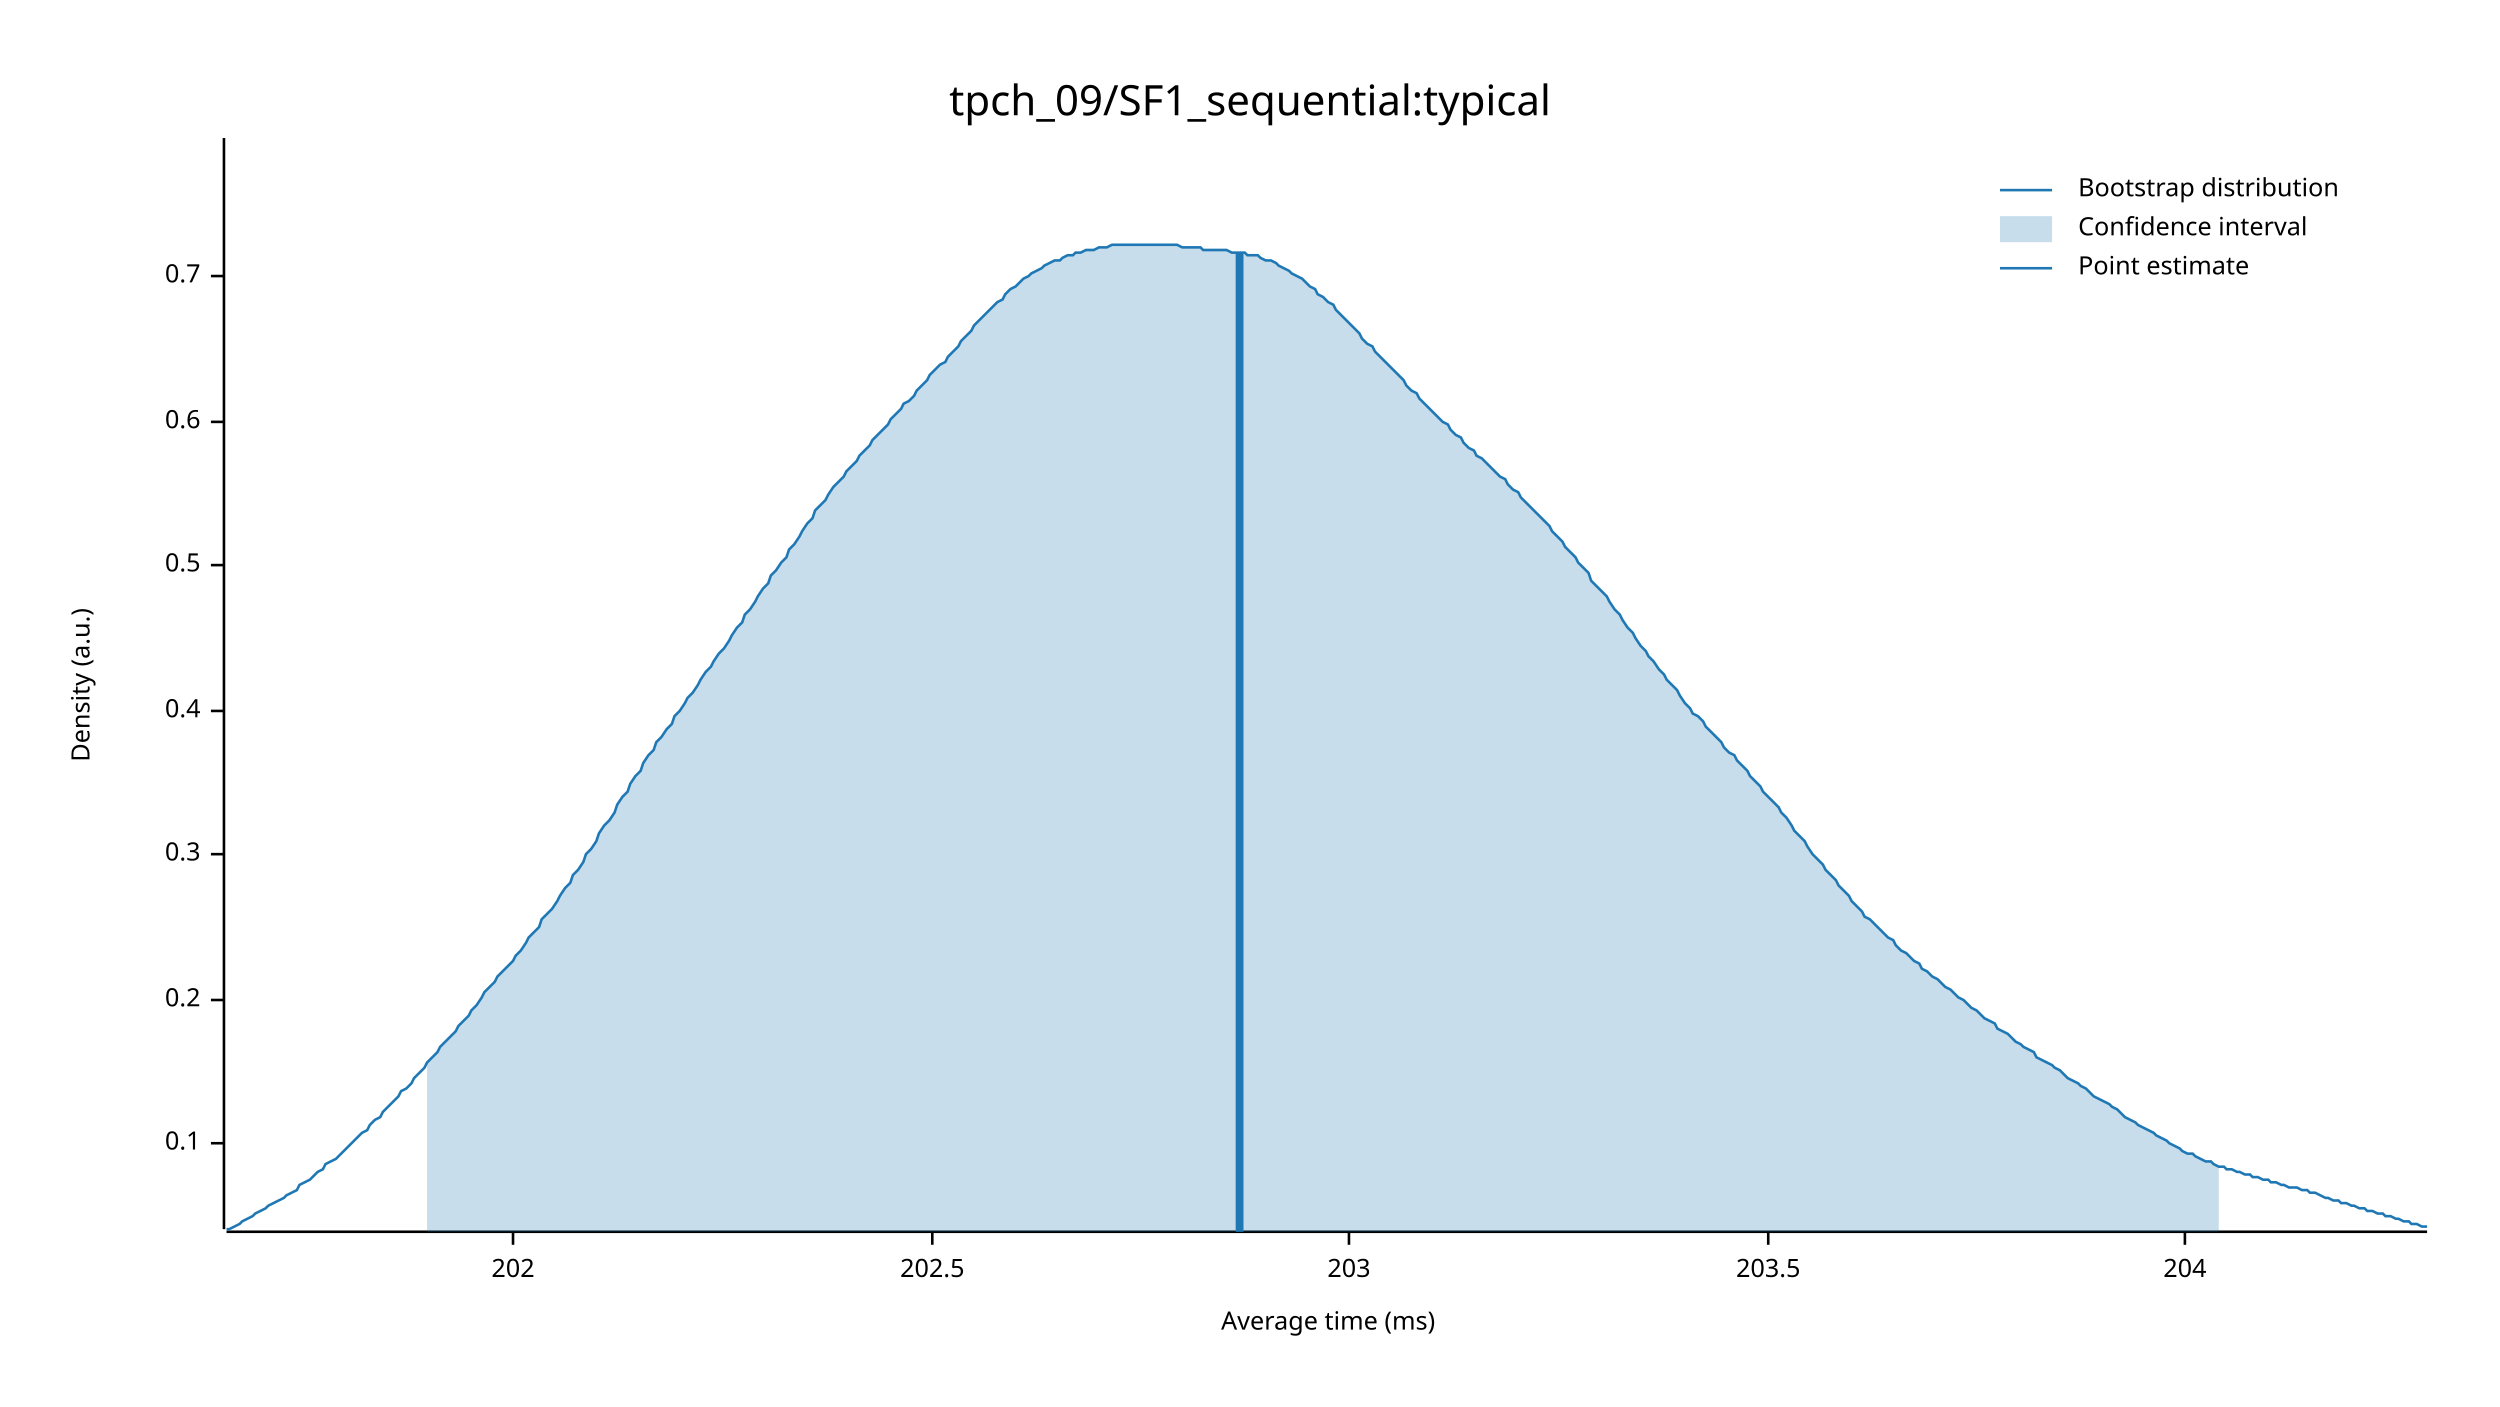
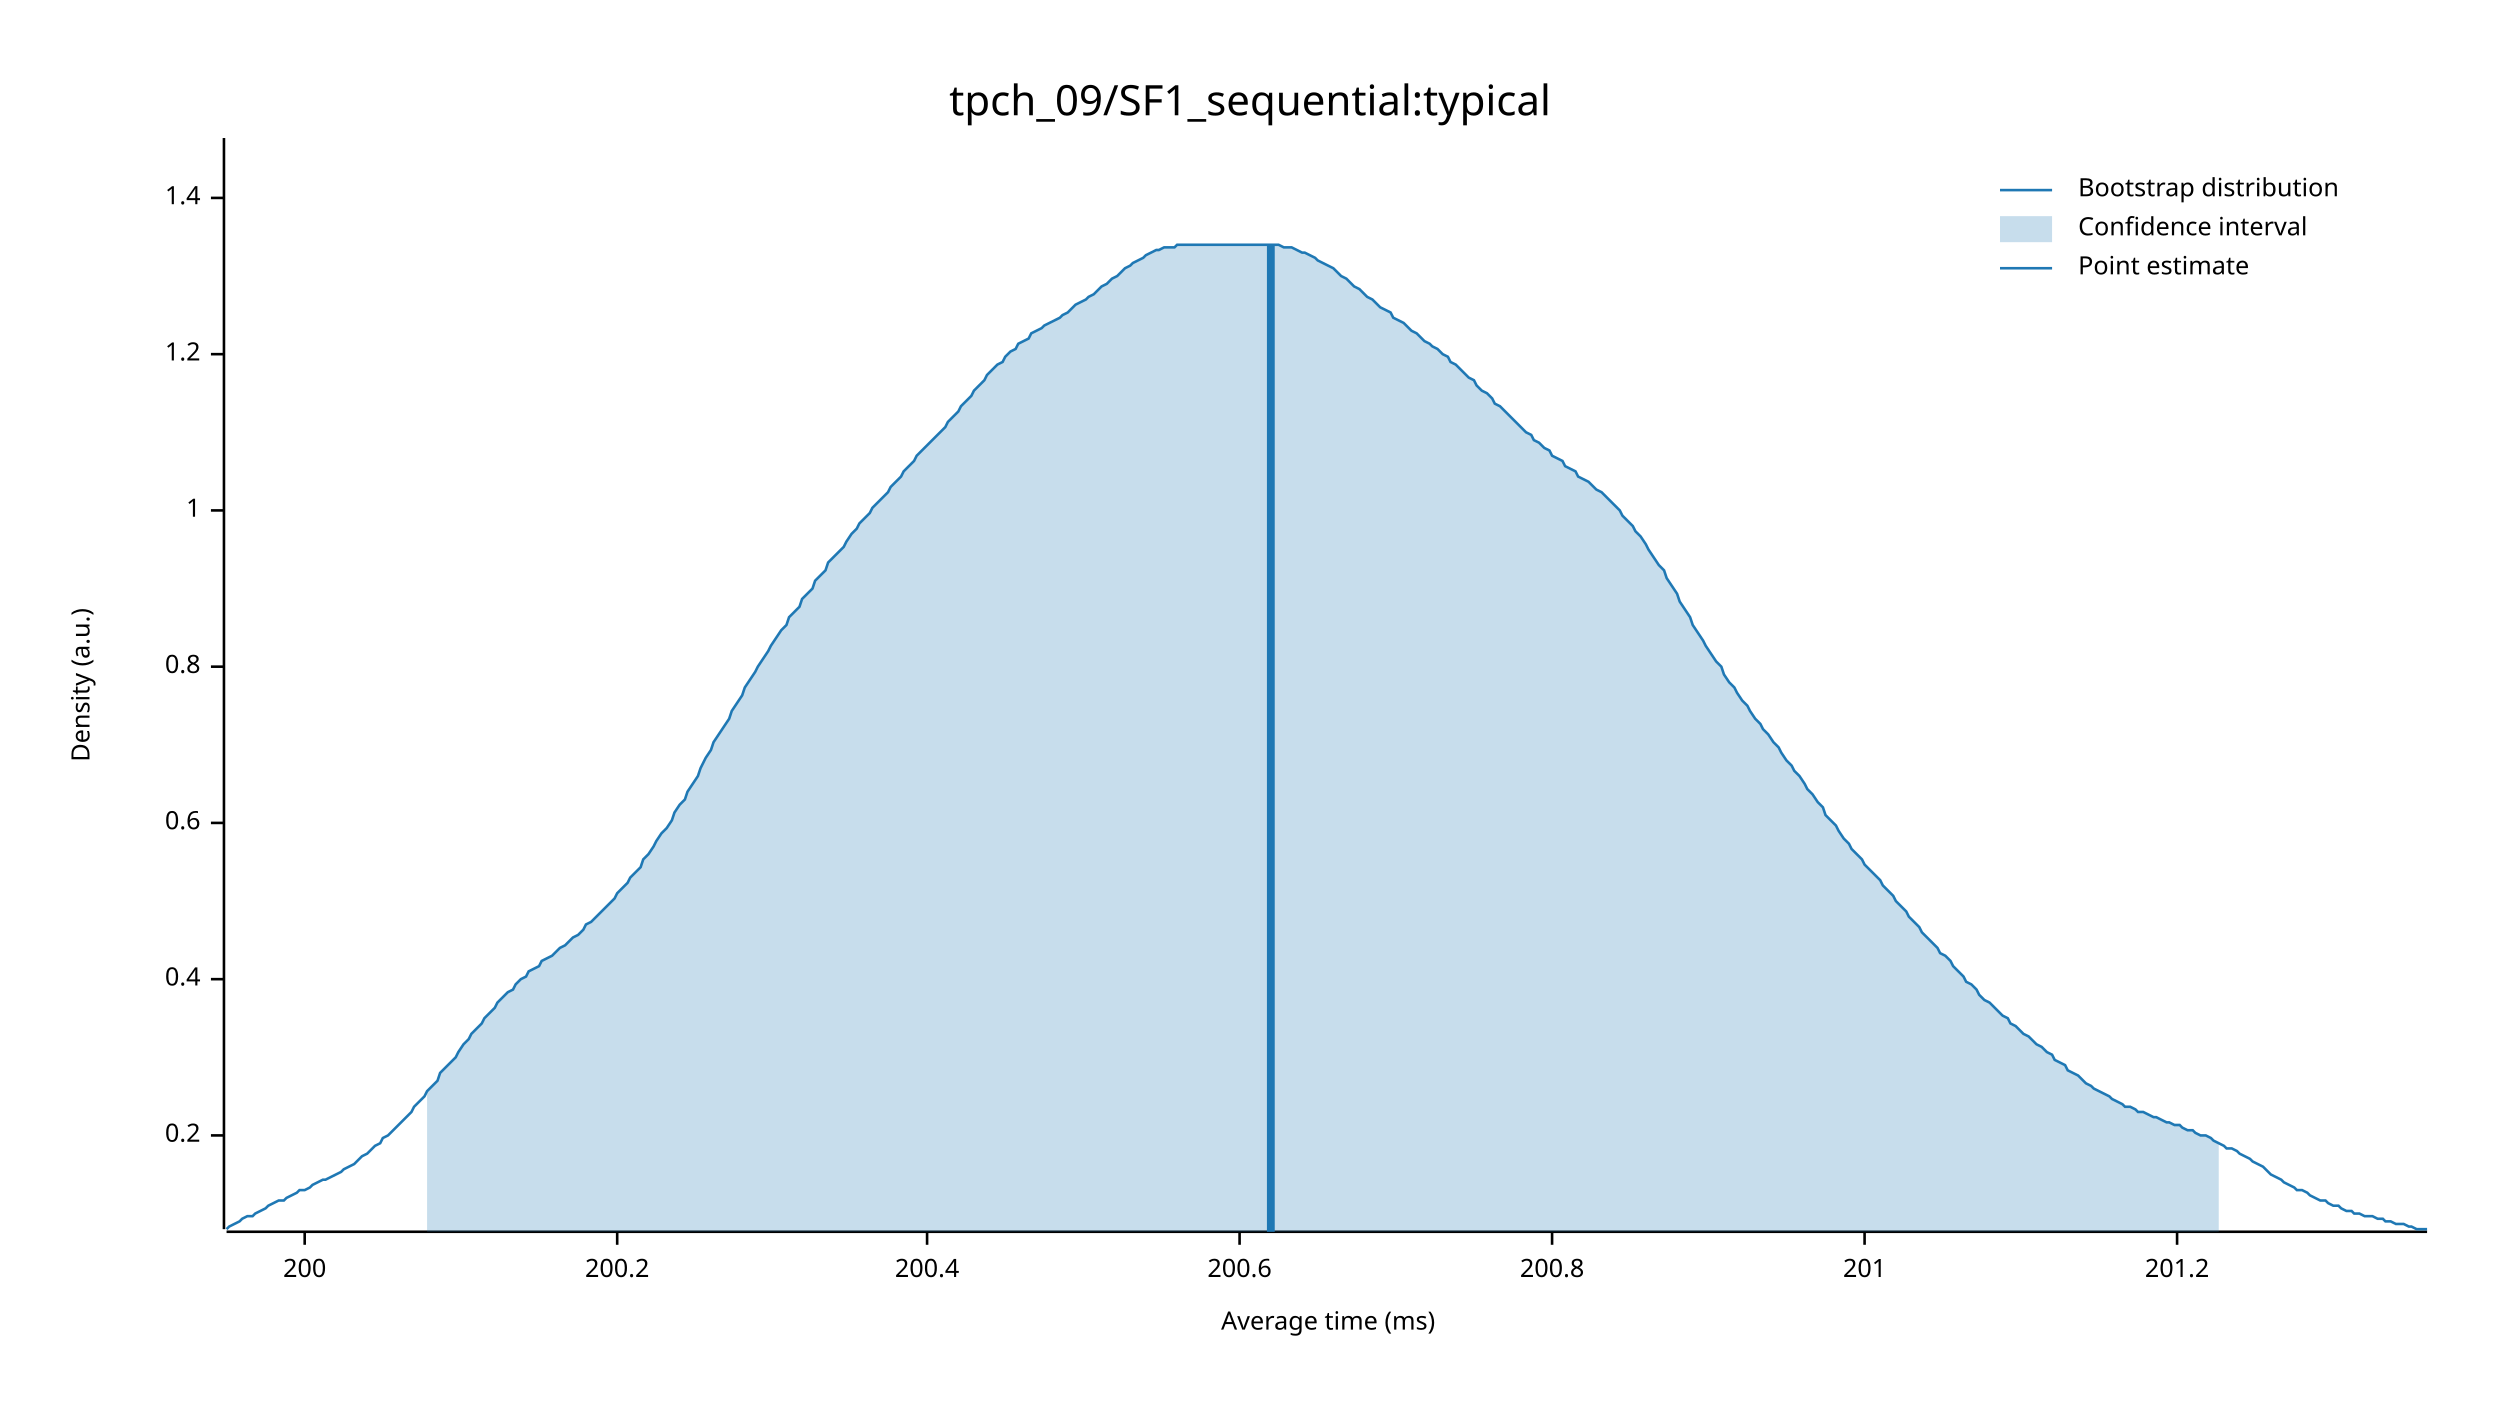
<svg xmlns="http://www.w3.org/2000/svg" width="960" height="540" viewBox="0 0 960 540">
  <text x="480" y="32" dy="0.76em" text-anchor="middle" font-family="sans-serif" font-size="16.129" opacity="1" fill="#000000">
tpch_09/SF1_sequential:typical
</text>
  <text x="27" y="263" dy="0.76em" text-anchor="middle" font-family="sans-serif" font-size="9.677" opacity="1" fill="#000000" transform="rotate(270, 27, 263)">
Density (a.u.)
</text>
  <text x="510" y="513" dy="-0.5ex" text-anchor="middle" font-family="sans-serif" font-size="9.677" opacity="1" fill="#000000">
Average time (ms)
</text>
  <polyline fill="none" opacity="1" stroke="#000000" stroke-width="1" points="86,53 86,472 " />
-   <text x="77" y="439" dy="0.5ex" text-anchor="end" font-family="sans-serif" font-size="9.677" opacity="1" fill="#000000">
- 0.1
- </text>
-   <polyline fill="none" opacity="1" stroke="#000000" stroke-width="1" points="81,439 86,439 " />
-   <text x="77" y="384" dy="0.5ex" text-anchor="end" font-family="sans-serif" font-size="9.677" opacity="1" fill="#000000">
+   <text x="77" y="436" dy="0.5ex" text-anchor="end" font-family="sans-serif" font-size="9.677" opacity="1" fill="#000000">
0.2
</text>
-   <polyline fill="none" opacity="1" stroke="#000000" stroke-width="1" points="81,384 86,384 " />
-   <text x="77" y="328" dy="0.5ex" text-anchor="end" font-family="sans-serif" font-size="9.677" opacity="1" fill="#000000">
- 0.3
- </text>
-   <polyline fill="none" opacity="1" stroke="#000000" stroke-width="1" points="81,328 86,328 " />
-   <text x="77" y="273" dy="0.5ex" text-anchor="end" font-family="sans-serif" font-size="9.677" opacity="1" fill="#000000">
+   <polyline fill="none" opacity="1" stroke="#000000" stroke-width="1" points="81,436 86,436 " />
+   <text x="77" y="376" dy="0.5ex" text-anchor="end" font-family="sans-serif" font-size="9.677" opacity="1" fill="#000000">
0.4
</text>
-   <polyline fill="none" opacity="1" stroke="#000000" stroke-width="1" points="81,273 86,273 " />
-   <text x="77" y="217" dy="0.5ex" text-anchor="end" font-family="sans-serif" font-size="9.677" opacity="1" fill="#000000">
- 0.5
- </text>
-   <polyline fill="none" opacity="1" stroke="#000000" stroke-width="1" points="81,217 86,217 " />
-   <text x="77" y="162" dy="0.5ex" text-anchor="end" font-family="sans-serif" font-size="9.677" opacity="1" fill="#000000">
+   <polyline fill="none" opacity="1" stroke="#000000" stroke-width="1" points="81,376 86,376 " />
+   <text x="77" y="316" dy="0.5ex" text-anchor="end" font-family="sans-serif" font-size="9.677" opacity="1" fill="#000000">
0.6
</text>
-   <polyline fill="none" opacity="1" stroke="#000000" stroke-width="1" points="81,162 86,162 " />
-   <text x="77" y="106" dy="0.5ex" text-anchor="end" font-family="sans-serif" font-size="9.677" opacity="1" fill="#000000">
- 0.7
+   <polyline fill="none" opacity="1" stroke="#000000" stroke-width="1" points="81,316 86,316 " />
+   <text x="77" y="256" dy="0.5ex" text-anchor="end" font-family="sans-serif" font-size="9.677" opacity="1" fill="#000000">
+ 0.8
</text>
-   <polyline fill="none" opacity="1" stroke="#000000" stroke-width="1" points="81,106 86,106 " />
+   <polyline fill="none" opacity="1" stroke="#000000" stroke-width="1" points="81,256 86,256 " />
+   <text x="77" y="196" dy="0.5ex" text-anchor="end" font-family="sans-serif" font-size="9.677" opacity="1" fill="#000000">
+ 1
+ </text>
+   <polyline fill="none" opacity="1" stroke="#000000" stroke-width="1" points="81,196 86,196 " />
+   <text x="77" y="136" dy="0.5ex" text-anchor="end" font-family="sans-serif" font-size="9.677" opacity="1" fill="#000000">
+ 1.2
+ </text>
+   <polyline fill="none" opacity="1" stroke="#000000" stroke-width="1" points="81,136 86,136 " />
+   <text x="77" y="76" dy="0.5ex" text-anchor="end" font-family="sans-serif" font-size="9.677" opacity="1" fill="#000000">
+ 1.4
+ </text>
+   <polyline fill="none" opacity="1" stroke="#000000" stroke-width="1" points="81,76 86,76 " />
  <polyline fill="none" opacity="1" stroke="#000000" stroke-width="1" points="87,473 932,473 " />
-   <text x="197" y="483" dy="0.76em" text-anchor="middle" font-family="sans-serif" font-size="9.677" opacity="1" fill="#000000">
- 202
+   <text x="117" y="483" dy="0.76em" text-anchor="middle" font-family="sans-serif" font-size="9.677" opacity="1" fill="#000000">
+ 200
</text>
-   <polyline fill="none" opacity="1" stroke="#000000" stroke-width="1" points="197,473 197,478 " />
-   <text x="358" y="483" dy="0.76em" text-anchor="middle" font-family="sans-serif" font-size="9.677" opacity="1" fill="#000000">
- 202.5
+   <polyline fill="none" opacity="1" stroke="#000000" stroke-width="1" points="117,473 117,478 " />
+   <text x="237" y="483" dy="0.76em" text-anchor="middle" font-family="sans-serif" font-size="9.677" opacity="1" fill="#000000">
+ 200.2
</text>
-   <polyline fill="none" opacity="1" stroke="#000000" stroke-width="1" points="358,473 358,478 " />
-   <text x="518" y="483" dy="0.76em" text-anchor="middle" font-family="sans-serif" font-size="9.677" opacity="1" fill="#000000">
- 203
+   <polyline fill="none" opacity="1" stroke="#000000" stroke-width="1" points="237,473 237,478 " />
+   <text x="356" y="483" dy="0.76em" text-anchor="middle" font-family="sans-serif" font-size="9.677" opacity="1" fill="#000000">
+ 200.4
</text>
-   <polyline fill="none" opacity="1" stroke="#000000" stroke-width="1" points="518,473 518,478 " />
-   <text x="679" y="483" dy="0.76em" text-anchor="middle" font-family="sans-serif" font-size="9.677" opacity="1" fill="#000000">
- 203.5
+   <polyline fill="none" opacity="1" stroke="#000000" stroke-width="1" points="356,473 356,478 " />
+   <text x="476" y="483" dy="0.76em" text-anchor="middle" font-family="sans-serif" font-size="9.677" opacity="1" fill="#000000">
+ 200.6
</text>
-   <polyline fill="none" opacity="1" stroke="#000000" stroke-width="1" points="679,473 679,478 " />
-   <text x="839" y="483" dy="0.76em" text-anchor="middle" font-family="sans-serif" font-size="9.677" opacity="1" fill="#000000">
- 204
+   <polyline fill="none" opacity="1" stroke="#000000" stroke-width="1" points="476,473 476,478 " />
+   <text x="596" y="483" dy="0.76em" text-anchor="middle" font-family="sans-serif" font-size="9.677" opacity="1" fill="#000000">
+ 200.8
</text>
-   <polyline fill="none" opacity="1" stroke="#000000" stroke-width="1" points="839,473 839,478 " />
-   <polyline fill="none" opacity="1" stroke="#1F78B4" stroke-width="1" points="87,472 88,472 90,471 92,470 93,469 95,468 97,467 98,466 100,465 102,464 103,463 105,462 107,461 109,460 110,459 112,458 114,457 115,455 117,454 119,453 120,452 122,450 124,449 125,447 127,446 129,445 131,443 132,442 134,440 136,438 137,437 139,435 141,434 142,432 144,430 146,429 147,427 149,425 151,423 153,421 154,419 156,418 158,416 159,414 161,412 163,410 164,408 166,406 168,404 169,402 171,400 173,398 175,396 176,394 178,392 180,390 181,388 183,386 185,383 186,381 188,379 190,377 191,375 193,373 195,371 197,369 198,367 200,365 202,362 203,360 205,358 207,356 208,353 210,351 212,349 214,346 215,344 217,341 219,339 220,336 222,334 224,331 225,328 227,326 229,323 230,320 232,317 234,315 236,312 237,309 239,306 241,304 242,301 244,298 246,296 247,293 249,290 251,288 252,285 254,283 256,280 258,278 259,275 261,273 263,270 264,268 266,266 268,263 269,261 271,258 273,256 274,254 276,251 278,249 280,246 281,244 283,241 285,239 286,236 288,234 290,231 291,229 293,226 295,224 296,221 298,219 300,216 302,214 303,211 305,209 307,206 308,204 310,201 312,199 313,196 315,194 317,192 318,190 320,187 322,185 324,183 325,181 327,179 329,177 330,175 332,173 334,171 335,169 337,167 339,165 341,163 342,161 344,159 346,157 347,155 349,154 351,152 352,150 354,148 356,146 357,144 359,142 361,140 363,139 364,137 366,135 368,133 369,131 371,129 373,127 374,125 376,123 378,121 379,120 381,118 383,116 385,115 386,113 388,111 390,110 391,109 393,107 395,106 396,105 398,104 400,103 401,102 403,101 405,100 407,100 408,99 410,98 412,98 413,97 415,97 417,96 418,96 420,96 422,95 423,95 425,95 427,94 429,94 430,94 432,94 434,94 435,94 437,94 439,94 440,94 442,94 444,94 445,94 447,94 449,94 451,94 452,94 454,95 456,95 457,95 459,95 461,95 462,96 464,96 466,96 468,96 469,96 471,96 473,97 474,97 476,97 478,97 479,98 481,98 483,98 484,99 486,100 488,100 490,101 491,102 493,103 495,104 496,105 498,106 500,107 501,108 503,110 505,111 506,113 508,114 510,116 512,117 513,119 515,121 517,123 518,124 520,126 522,128 523,130 525,132 527,133 528,135 530,137 532,139 534,141 535,142 537,144 539,146 540,148 542,150 544,151 545,153 547,155 549,157 550,158 552,160 554,162 556,163 557,165 559,167 561,168 562,170 564,172 566,173 567,175 569,176 571,178 573,180 574,181 576,183 578,184 579,186 581,188 583,189 584,191 586,193 588,195 589,196 591,198 593,200 595,202 596,204 598,206 600,208 601,210 603,212 605,214 606,216 608,218 610,220 611,223 613,225 615,227 617,229 618,231 620,234 622,236 623,238 625,241 627,243 628,245 630,248 632,250 633,252 635,254 637,257 639,259 640,261 642,263 644,265 645,267 647,270 649,272 650,274 652,275 654,277 655,279 657,281 659,283 661,285 662,287 664,289 666,290 667,292 669,294 671,296 672,298 674,300 676,302 677,304 679,306 681,308 683,310 684,312 686,314 688,317 689,319 691,321 693,323 694,325 696,328 698,330 700,332 701,334 703,336 705,338 706,340 708,342 710,344 711,346 713,348 715,350 716,352 718,353 720,355 722,357 723,358 725,360 727,361 728,363 730,365 732,366 733,367 735,369 737,370 738,372 740,373 742,375 744,376 745,377 747,379 749,380 750,381 752,383 754,384 755,385 757,387 759,388 760,389 762,391 764,392 766,393 767,395 769,396 771,397 772,398 774,400 776,401 777,402 779,403 781,404 782,406 784,407 786,408 788,409 789,410 791,411 793,413 794,414 796,415 798,416 799,417 801,418 803,420 804,421 806,422 808,423 810,424 811,425 813,426 815,428 816,429 818,430 820,431 821,432 823,433 825,434 827,435 828,436 830,437 832,438 833,439 835,440 837,441 838,442 840,443 842,443 843,444 845,445 847,446 849,446 850,447 852,448 854,448 855,449 857,449 859,450 860,450 862,451 864,451 865,452 867,452 869,453 871,453 872,454 874,454 876,455 877,455 879,456 881,456 882,456 884,457 886,457 887,458 889,458 891,459 893,460 894,460 896,461 898,461 899,462 901,462 903,463 904,463 906,464 908,464 909,465 911,465 913,466 915,466 916,467 918,467 920,468 921,468 923,469 925,469 926,470 928,470 930,471 932,471 " />
-   <polygon opacity="0.25" fill="#1F78B4" points="164,408 166,406 168,404 169,402 171,400 173,398 175,396 176,394 178,392 180,390 181,388 183,386 185,383 186,381 188,379 190,377 191,375 193,373 195,371 197,369 198,367 200,365 202,362 203,360 205,358 207,356 208,353 210,351 212,349 214,346 215,344 217,341 219,339 220,336 222,334 224,331 225,328 227,326 229,323 230,320 232,317 234,315 236,312 237,309 239,306 241,304 242,301 244,298 246,296 247,293 249,290 251,288 252,285 254,283 256,280 258,278 259,275 261,273 263,270 264,268 266,266 268,263 269,261 271,258 273,256 274,254 276,251 278,249 280,246 281,244 283,241 285,239 286,236 288,234 290,231 291,229 293,226 295,224 296,221 298,219 300,216 302,214 303,211 305,209 307,206 308,204 310,201 312,199 313,196 315,194 317,192 318,190 320,187 322,185 324,183 325,181 327,179 329,177 330,175 332,173 334,171 335,169 337,167 339,165 341,163 342,161 344,159 346,157 347,155 349,154 351,152 352,150 354,148 356,146 357,144 359,142 361,140 363,139 364,137 366,135 368,133 369,131 371,129 373,127 374,125 376,123 378,121 379,120 381,118 383,116 385,115 386,113 388,111 390,110 391,109 393,107 395,106 396,105 398,104 400,103 401,102 403,101 405,100 407,100 408,99 410,98 412,98 413,97 415,97 417,96 418,96 420,96 422,95 423,95 425,95 427,94 429,94 430,94 432,94 434,94 435,94 437,94 439,94 440,94 442,94 444,94 445,94 447,94 449,94 451,94 452,94 454,95 456,95 457,95 459,95 461,95 462,96 464,96 466,96 468,96 469,96 471,96 473,97 474,97 476,97 478,97 479,98 481,98 483,98 484,99 486,100 488,100 490,101 491,102 493,103 495,104 496,105 498,106 500,107 501,108 503,110 505,111 506,113 508,114 510,116 512,117 513,119 515,121 517,123 518,124 520,126 522,128 523,130 525,132 527,133 528,135 530,137 532,139 534,141 535,142 537,144 539,146 540,148 542,150 544,151 545,153 547,155 549,157 550,158 552,160 554,162 556,163 557,165 559,167 561,168 562,170 564,172 566,173 567,175 569,176 571,178 573,180 574,181 576,183 578,184 579,186 581,188 583,189 584,191 586,193 588,195 589,196 591,198 593,200 595,202 596,204 598,206 600,208 601,210 603,212 605,214 606,216 608,218 610,220 611,223 613,225 615,227 617,229 618,231 620,234 622,236 623,238 625,241 627,243 628,245 630,248 632,250 633,252 635,254 637,257 639,259 640,261 642,263 644,265 645,267 647,270 649,272 650,274 652,275 654,277 655,279 657,281 659,283 661,285 662,287 664,289 666,290 667,292 669,294 671,296 672,298 674,300 676,302 677,304 679,306 681,308 683,310 684,312 686,314 688,317 689,319 691,321 693,323 694,325 696,328 698,330 700,332 701,334 703,336 705,338 706,340 708,342 710,344 711,346 713,348 715,350 716,352 718,353 720,355 722,357 723,358 725,360 727,361 728,363 730,365 732,366 733,367 735,369 737,370 738,372 740,373 742,375 744,376 745,377 747,379 749,380 750,381 752,383 754,384 755,385 757,387 759,388 760,389 762,391 764,392 766,393 767,395 769,396 771,397 772,398 774,400 776,401 777,402 779,403 781,404 782,406 784,407 786,408 788,409 789,410 791,411 793,413 794,414 796,415 798,416 799,417 801,418 803,420 804,421 806,422 808,423 810,424 811,425 813,426 815,428 816,429 818,430 820,431 821,432 823,433 825,434 827,435 828,436 830,437 832,438 833,439 835,440 837,441 838,442 840,443 842,443 843,444 845,445 847,446 849,446 850,447 852,448 852,473 164,473 " />
-   <polyline fill="none" opacity="1" stroke="#1F78B4" stroke-width="3" points="476,473 476,97 " />
+   <polyline fill="none" opacity="1" stroke="#000000" stroke-width="1" points="596,473 596,478 " />
+   <text x="716" y="483" dy="0.76em" text-anchor="middle" font-family="sans-serif" font-size="9.677" opacity="1" fill="#000000">
+ 201
+ </text>
+   <polyline fill="none" opacity="1" stroke="#000000" stroke-width="1" points="716,473 716,478 " />
+   <text x="836" y="483" dy="0.76em" text-anchor="middle" font-family="sans-serif" font-size="9.677" opacity="1" fill="#000000">
+ 201.2
+ </text>
+   <polyline fill="none" opacity="1" stroke="#000000" stroke-width="1" points="836,473 836,478 " />
+   <polyline fill="none" opacity="1" stroke="#1F78B4" stroke-width="1" points="87,472 88,471 90,470 92,469 93,468 95,467 97,467 98,466 100,465 102,464 103,463 105,462 107,461 109,461 110,460 112,459 114,458 115,457 117,457 119,456 120,455 122,454 124,453 125,453 127,452 129,451 131,450 132,449 134,448 136,447 137,446 139,444 141,443 142,442 144,440 146,439 147,437 149,436 151,434 153,432 154,431 156,429 158,427 159,425 161,423 163,421 164,419 166,417 168,415 169,412 171,410 173,408 175,406 176,404 178,401 180,399 181,397 183,395 185,393 186,391 188,389 190,387 191,385 193,383 195,381 197,380 198,378 200,376 202,375 203,373 205,372 207,371 208,369 210,368 212,367 214,365 215,364 217,363 219,361 220,360 222,359 224,357 225,355 227,354 229,352 230,351 232,349 234,347 236,345 237,343 239,341 241,339 242,337 244,335 246,333 247,330 249,328 251,325 252,323 254,320 256,318 258,315 259,312 261,309 263,307 264,304 266,301 268,298 269,295 271,291 273,288 274,285 276,282 278,279 280,276 281,273 283,270 285,267 286,264 288,261 290,258 291,256 293,253 295,250 296,248 298,245 300,242 302,240 303,237 305,235 307,233 308,230 310,228 312,226 313,223 315,221 317,219 318,216 320,214 322,212 324,210 325,208 327,205 329,203 330,201 332,199 334,197 335,195 337,193 339,191 341,189 342,187 344,185 346,183 347,181 349,179 351,177 352,175 354,173 356,171 357,170 359,168 361,166 363,164 364,162 366,160 368,158 369,156 371,154 373,152 374,150 376,148 378,146 379,144 381,142 383,140 385,139 386,137 388,135 390,134 391,132 393,131 395,130 396,128 398,127 400,126 401,125 403,124 405,123 407,122 408,121 410,120 412,118 413,117 415,116 417,115 418,114 420,113 422,111 423,110 425,109 427,107 429,106 430,105 432,103 434,102 435,101 437,100 439,99 440,98 442,97 444,96 445,96 447,95 449,95 451,95 452,94 454,94 456,94 457,94 459,94 461,94 462,94 464,94 466,94 468,94 469,94 471,94 473,94 474,94 476,94 478,94 479,94 481,94 483,94 484,94 486,94 488,94 490,94 491,94 493,95 495,95 496,95 498,96 500,97 501,97 503,98 505,99 506,100 508,101 510,102 512,103 513,104 515,106 517,107 518,108 520,110 522,111 523,112 525,114 527,115 528,116 530,118 532,119 534,120 535,122 537,123 539,124 540,125 542,127 544,128 545,129 547,131 549,132 550,133 552,134 554,136 556,137 557,139 559,140 561,142 562,143 564,145 566,146 567,148 569,150 571,151 573,153 574,155 576,156 578,158 579,159 581,161 583,163 584,164 586,166 588,167 589,169 591,170 593,172 595,173 596,175 598,176 600,177 601,179 603,180 605,181 606,183 608,184 610,185 611,186 613,188 615,189 617,191 618,192 620,194 622,196 623,198 625,200 627,202 628,204 630,206 632,209 633,211 635,214 637,217 639,219 640,222 642,225 644,228 645,231 647,234 649,237 650,240 652,243 654,246 655,248 657,251 659,254 661,256 662,259 664,262 666,264 667,266 669,269 671,271 672,273 674,276 676,278 677,280 679,282 681,285 683,287 684,289 686,292 688,294 689,296 691,298 693,301 694,303 696,305 698,308 700,310 701,313 703,315 705,317 706,319 708,322 710,324 711,326 713,328 715,330 716,332 718,334 720,336 722,338 723,340 725,342 727,344 728,346 730,348 732,350 733,352 735,354 737,356 738,358 740,360 742,362 744,364 745,366 747,367 749,369 750,371 752,373 754,375 755,377 757,378 759,380 760,382 762,384 764,385 766,387 767,388 769,390 771,391 772,393 774,394 776,396 777,397 779,398 781,400 782,401 784,402 786,404 788,405 789,407 791,408 793,409 794,411 796,412 798,413 799,414 801,416 803,417 804,418 806,419 808,420 810,421 811,422 813,423 815,424 816,425 818,425 820,426 821,427 823,427 825,428 827,429 828,429 830,430 832,431 833,431 835,432 837,432 838,433 840,434 842,434 843,435 845,436 847,436 849,437 850,438 852,439 854,440 855,441 857,441 859,442 860,443 862,444 864,445 865,446 867,447 869,448 871,450 872,451 874,452 876,453 877,454 879,455 881,456 882,457 884,457 886,458 887,459 889,460 891,461 893,461 894,462 896,463 898,463 899,464 901,465 903,465 904,466 906,466 908,467 909,467 911,467 913,468 915,468 916,469 918,469 920,470 921,470 923,470 925,471 926,471 928,472 930,472 932,472 " />
+   <polygon opacity="0.25" fill="#1F78B4" points="164,419 166,417 168,415 169,412 171,410 173,408 175,406 176,404 178,401 180,399 181,397 183,395 185,393 186,391 188,389 190,387 191,385 193,383 195,381 197,380 198,378 200,376 202,375 203,373 205,372 207,371 208,369 210,368 212,367 214,365 215,364 217,363 219,361 220,360 222,359 224,357 225,355 227,354 229,352 230,351 232,349 234,347 236,345 237,343 239,341 241,339 242,337 244,335 246,333 247,330 249,328 251,325 252,323 254,320 256,318 258,315 259,312 261,309 263,307 264,304 266,301 268,298 269,295 271,291 273,288 274,285 276,282 278,279 280,276 281,273 283,270 285,267 286,264 288,261 290,258 291,256 293,253 295,250 296,248 298,245 300,242 302,240 303,237 305,235 307,233 308,230 310,228 312,226 313,223 315,221 317,219 318,216 320,214 322,212 324,210 325,208 327,205 329,203 330,201 332,199 334,197 335,195 337,193 339,191 341,189 342,187 344,185 346,183 347,181 349,179 351,177 352,175 354,173 356,171 357,170 359,168 361,166 363,164 364,162 366,160 368,158 369,156 371,154 373,152 374,150 376,148 378,146 379,144 381,142 383,140 385,139 386,137 388,135 390,134 391,132 393,131 395,130 396,128 398,127 400,126 401,125 403,124 405,123 407,122 408,121 410,120 412,118 413,117 415,116 417,115 418,114 420,113 422,111 423,110 425,109 427,107 429,106 430,105 432,103 434,102 435,101 437,100 439,99 440,98 442,97 444,96 445,96 447,95 449,95 451,95 452,94 454,94 456,94 457,94 459,94 461,94 462,94 464,94 466,94 468,94 469,94 471,94 473,94 474,94 476,94 478,94 479,94 481,94 483,94 484,94 486,94 488,94 490,94 491,94 493,95 495,95 496,95 498,96 500,97 501,97 503,98 505,99 506,100 508,101 510,102 512,103 513,104 515,106 517,107 518,108 520,110 522,111 523,112 525,114 527,115 528,116 530,118 532,119 534,120 535,122 537,123 539,124 540,125 542,127 544,128 545,129 547,131 549,132 550,133 552,134 554,136 556,137 557,139 559,140 561,142 562,143 564,145 566,146 567,148 569,150 571,151 573,153 574,155 576,156 578,158 579,159 581,161 583,163 584,164 586,166 588,167 589,169 591,170 593,172 595,173 596,175 598,176 600,177 601,179 603,180 605,181 606,183 608,184 610,185 611,186 613,188 615,189 617,191 618,192 620,194 622,196 623,198 625,200 627,202 628,204 630,206 632,209 633,211 635,214 637,217 639,219 640,222 642,225 644,228 645,231 647,234 649,237 650,240 652,243 654,246 655,248 657,251 659,254 661,256 662,259 664,262 666,264 667,266 669,269 671,271 672,273 674,276 676,278 677,280 679,282 681,285 683,287 684,289 686,292 688,294 689,296 691,298 693,301 694,303 696,305 698,308 700,310 701,313 703,315 705,317 706,319 708,322 710,324 711,326 713,328 715,330 716,332 718,334 720,336 722,338 723,340 725,342 727,344 728,346 730,348 732,350 733,352 735,354 737,356 738,358 740,360 742,362 744,364 745,366 747,367 749,369 750,371 752,373 754,375 755,377 757,378 759,380 760,382 762,384 764,385 766,387 767,388 769,390 771,391 772,393 774,394 776,396 777,397 779,398 781,400 782,401 784,402 786,404 788,405 789,407 791,408 793,409 794,411 796,412 798,413 799,414 801,416 803,417 804,418 806,419 808,420 810,421 811,422 813,423 815,424 816,425 818,425 820,426 821,427 823,427 825,428 827,429 828,429 830,430 832,431 833,431 835,432 837,432 838,433 840,434 842,434 843,435 845,436 847,436 849,437 850,438 852,439 852,473 164,473 " />
+   <polyline fill="none" opacity="1" stroke="#1F78B4" stroke-width="3" points="488,473 488,94 " />
  <text x="798" y="68" dy="0.76em" text-anchor="start" font-family="sans-serif" font-size="9.677" opacity="1" fill="#000000">
Bootstrap distribution
</text>
  <text x="798" y="83" dy="0.76em" text-anchor="start" font-family="sans-serif" font-size="9.677" opacity="1" fill="#000000">
Confidence interval
</text>
  <text x="798" y="98" dy="0.76em" text-anchor="start" font-family="sans-serif" font-size="9.677" opacity="1" fill="#000000">
Point estimate
</text>
  <polyline fill="none" opacity="1" stroke="#1F78B4" stroke-width="1" points="768,73 788,73 " />
  <rect x="768" y="83" width="20" height="10" opacity="0.25" fill="#1F78B4" stroke="none" />
  <polyline fill="none" opacity="1" stroke="#1F78B4" stroke-width="1" points="768,103 788,103 " />
</svg>
